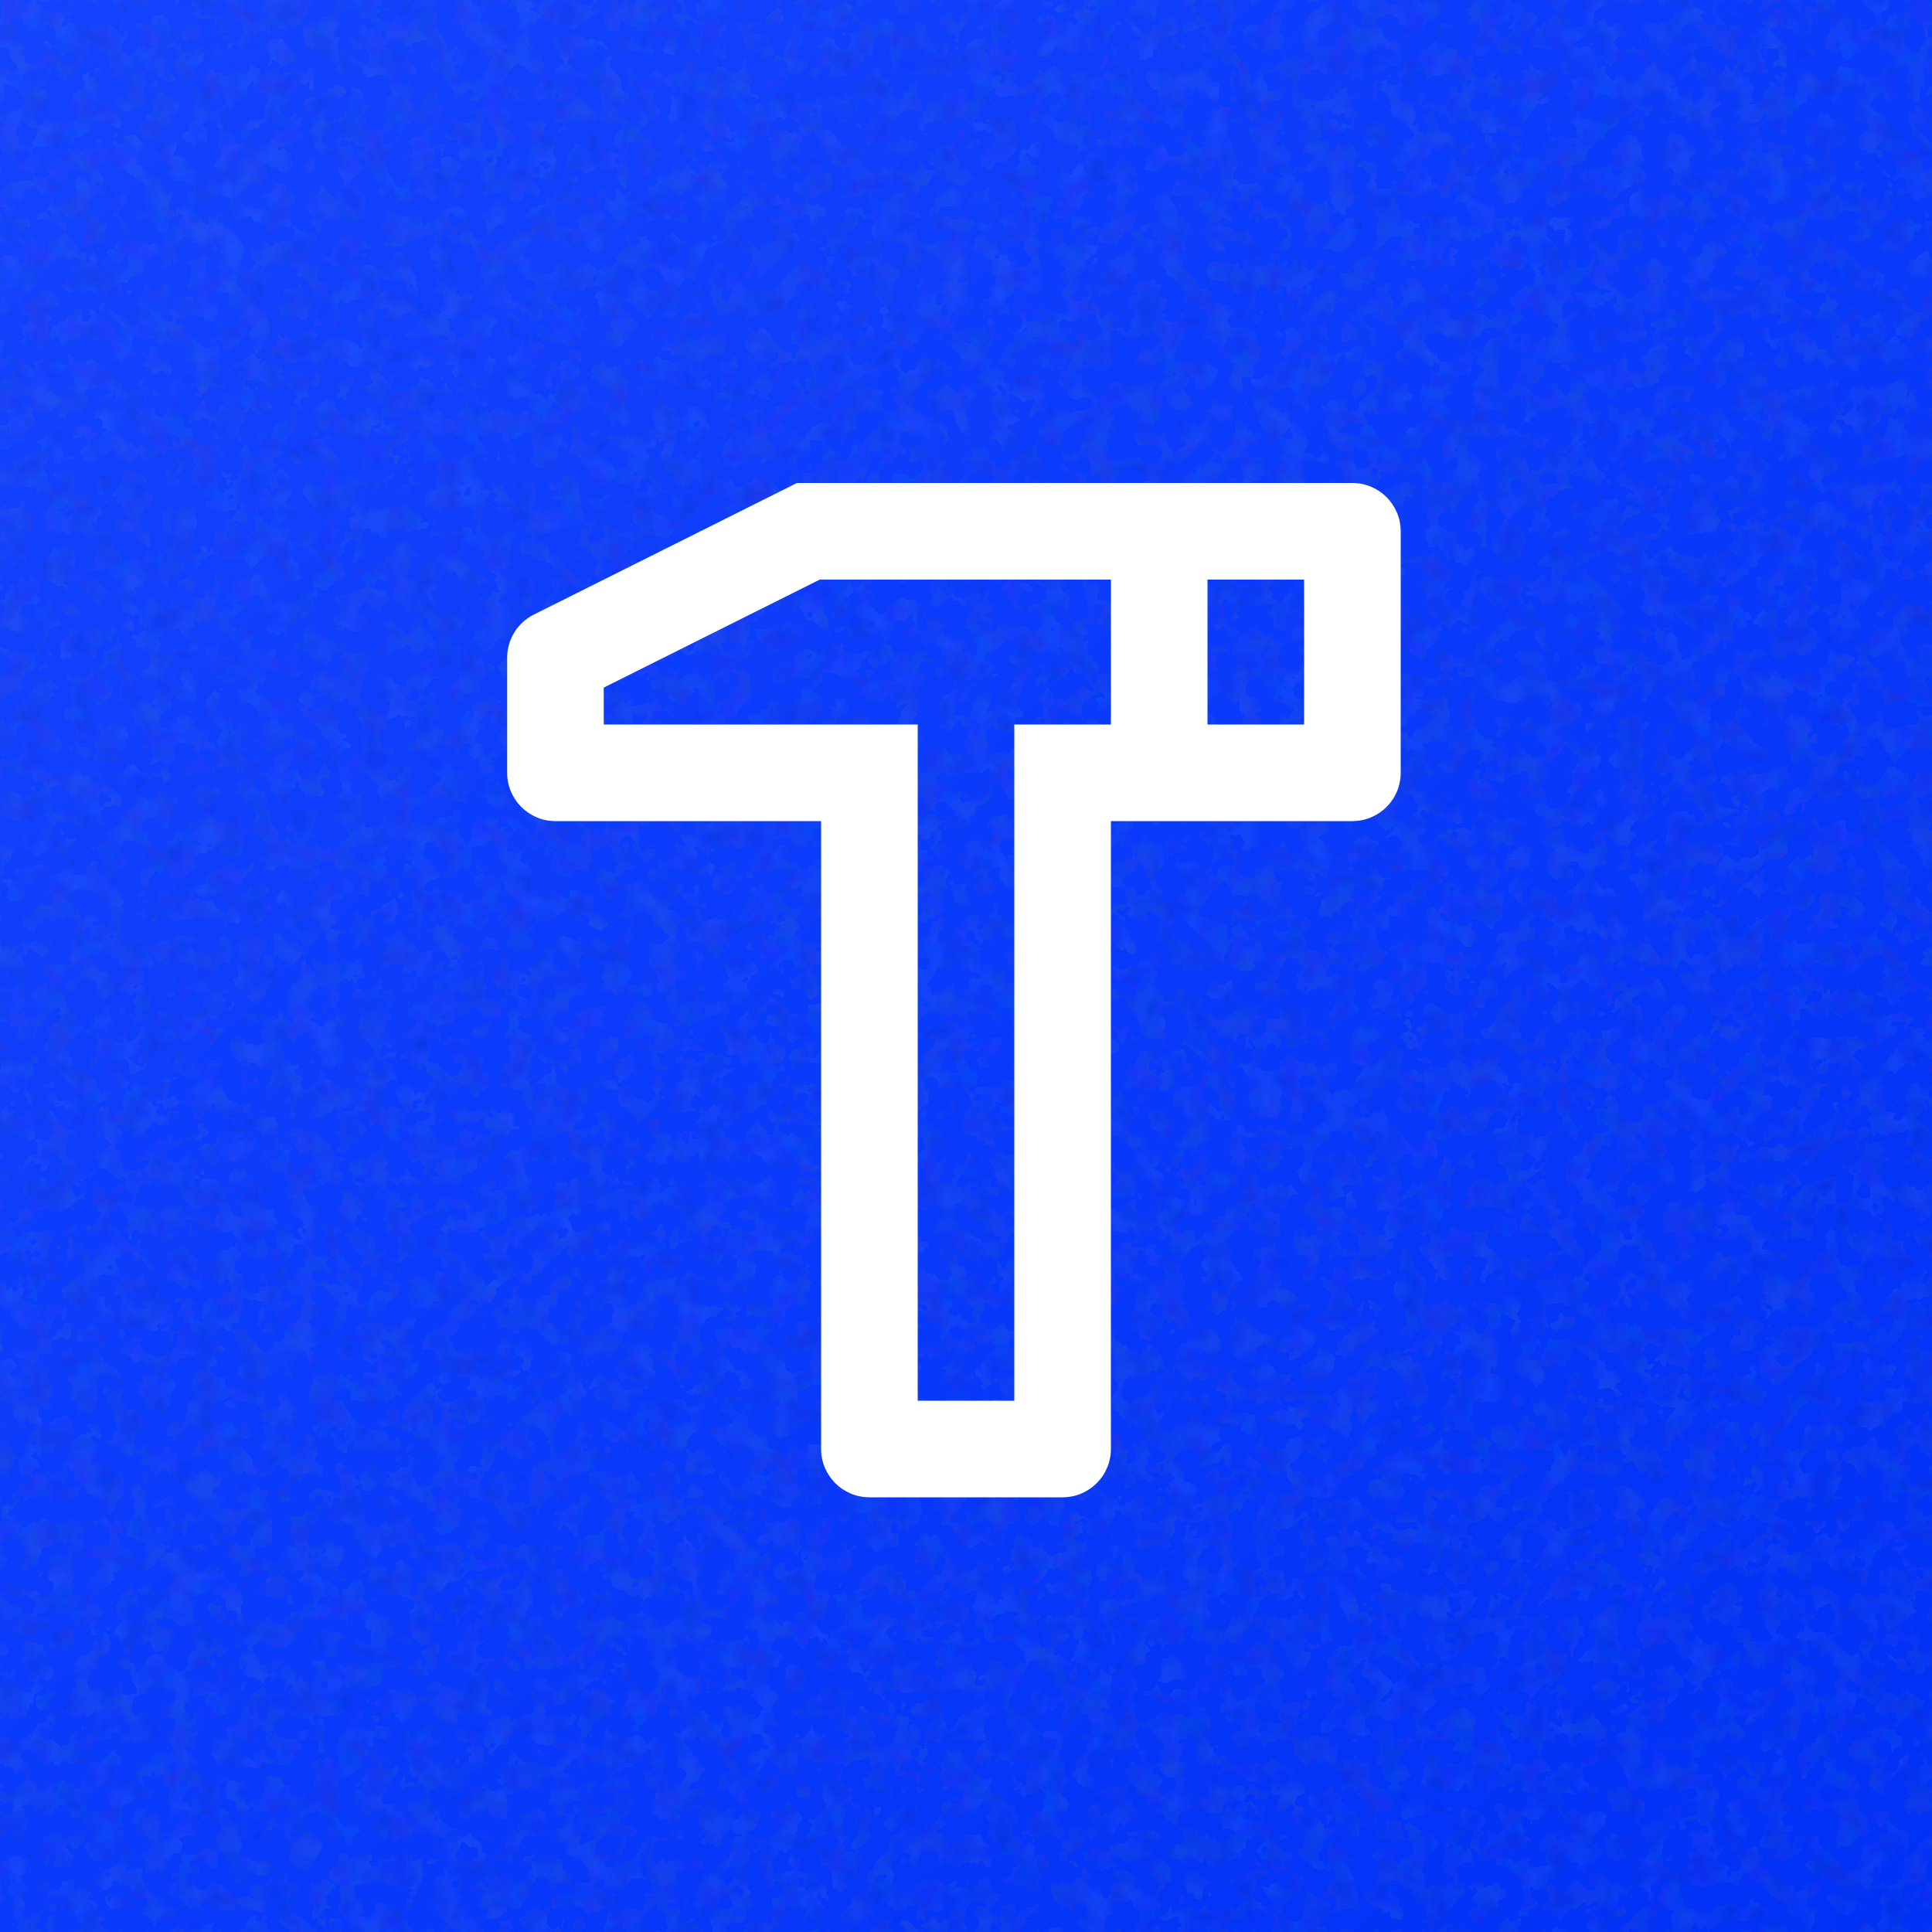
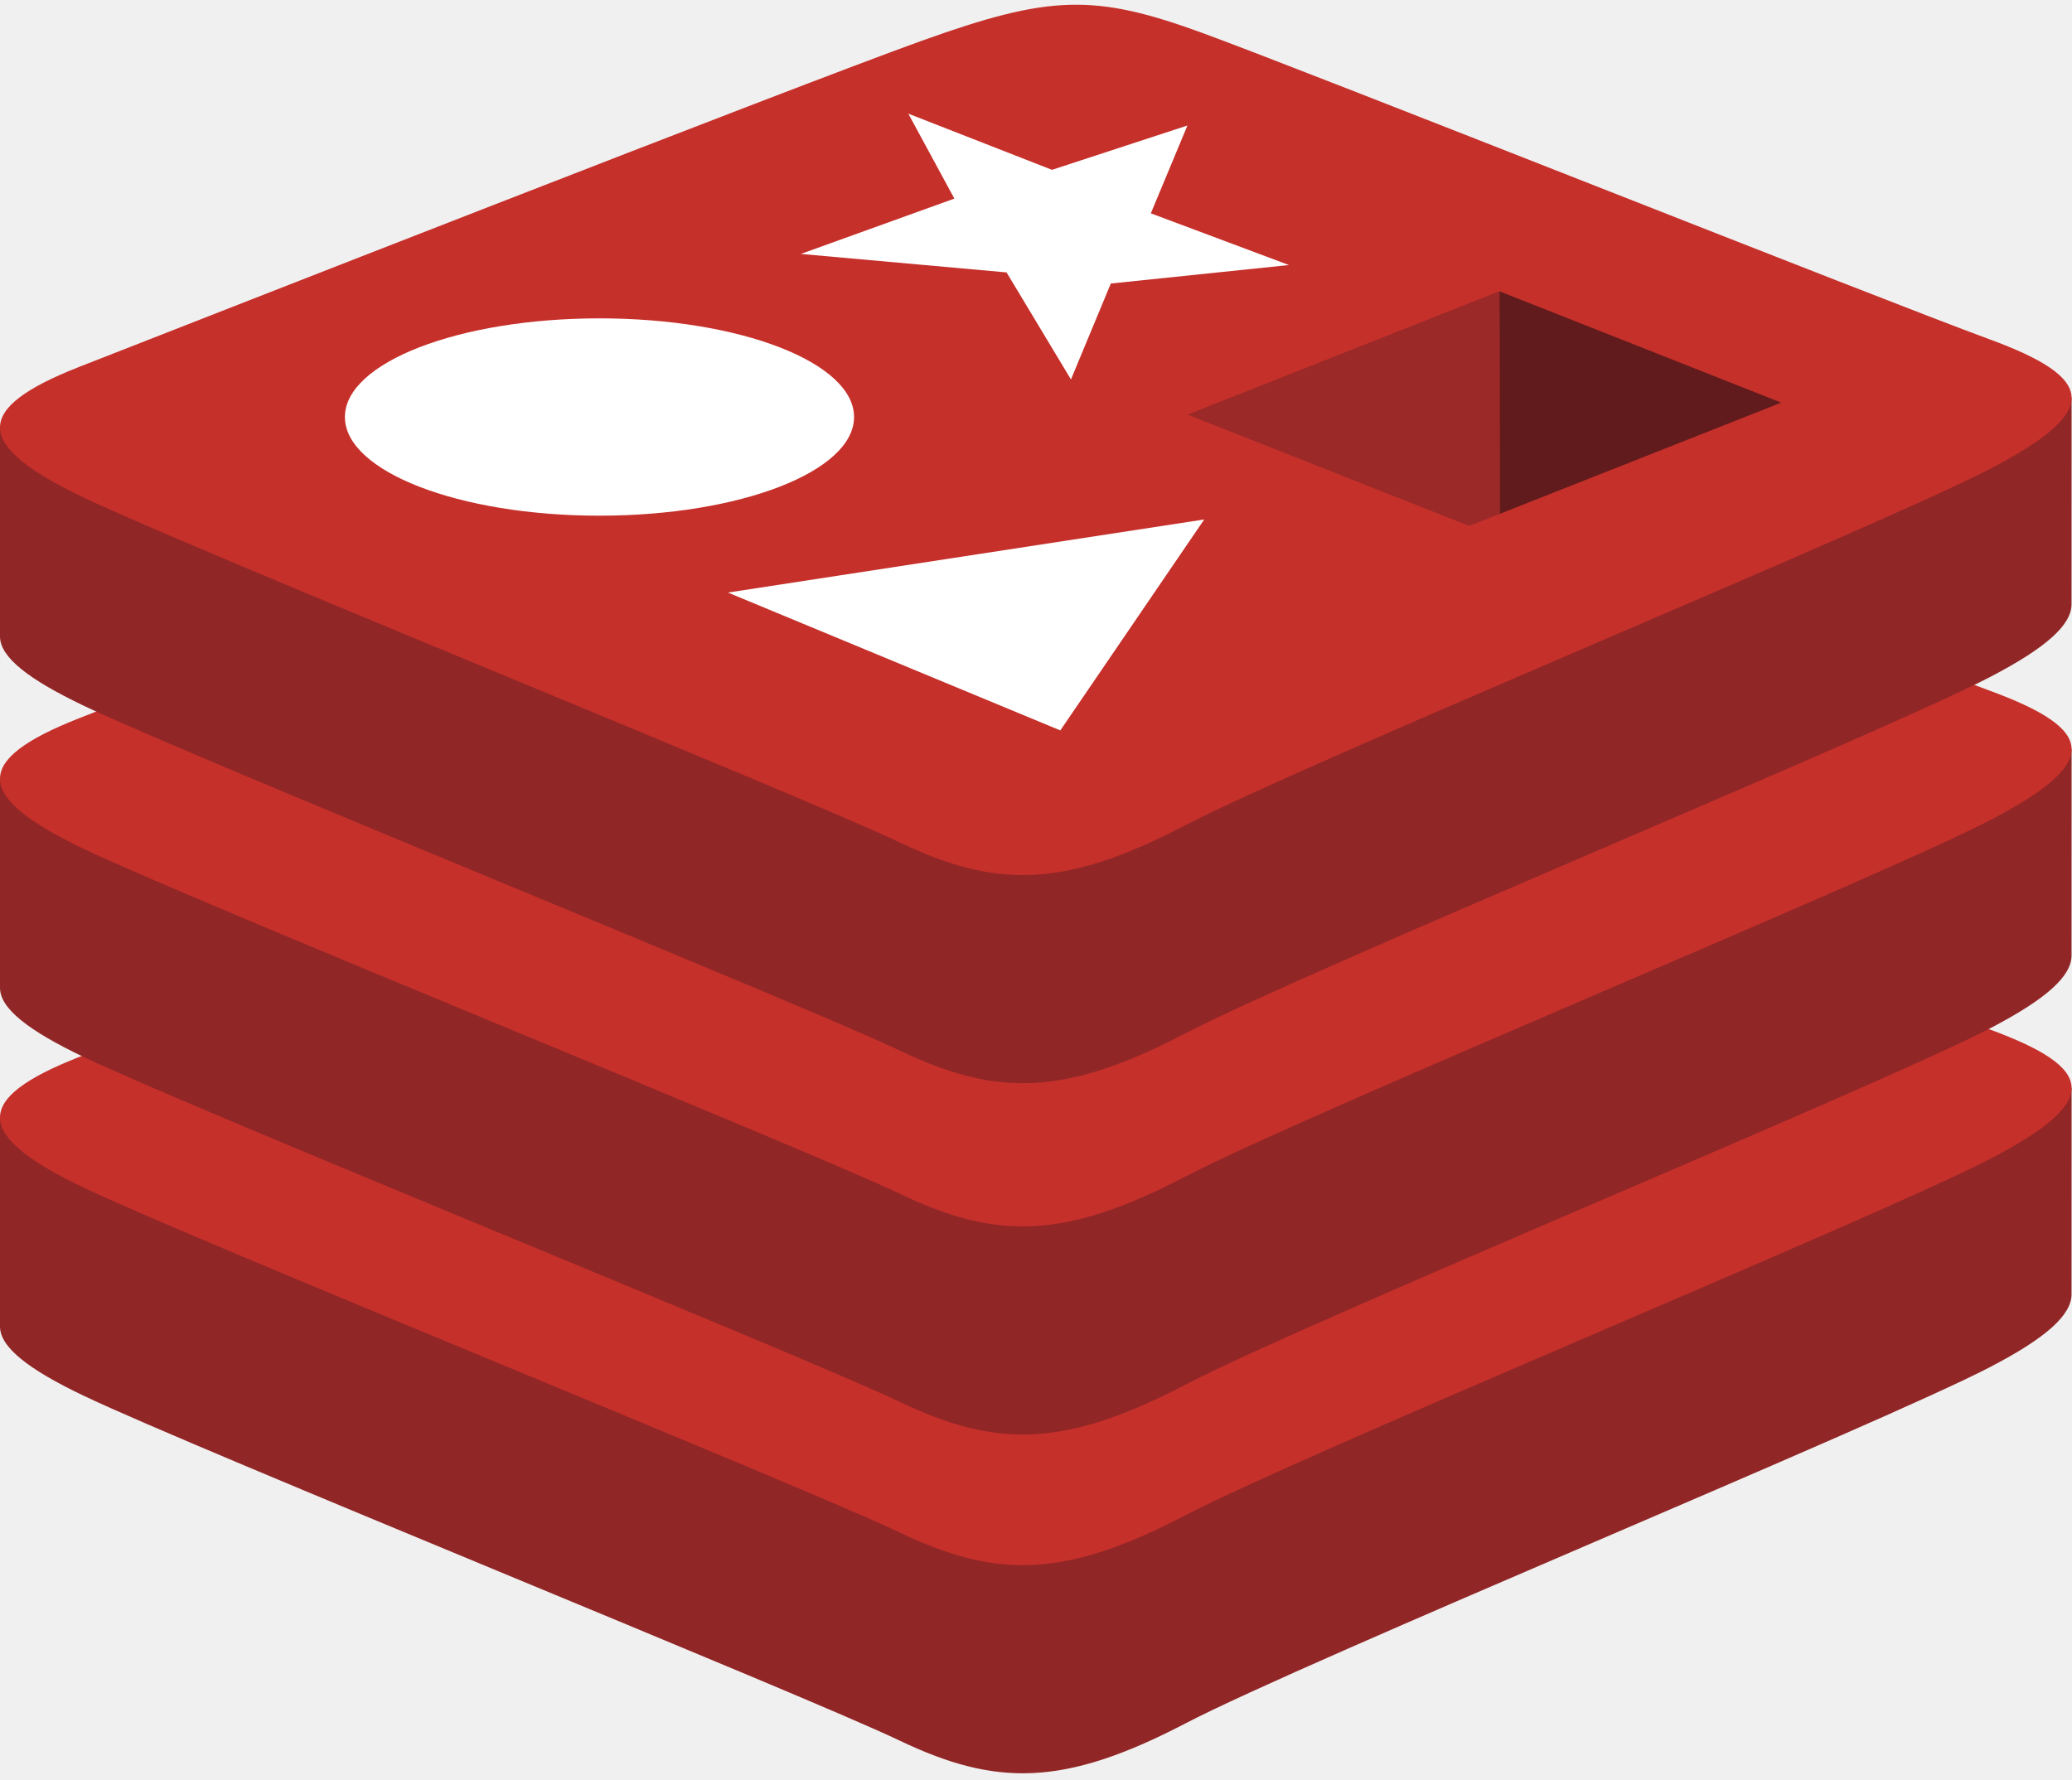
- <svg xmlns="http://www.w3.org/2000/svg" width="40" height="40" viewBox="0 0 40 40" fill="none">
-   <g clip-path="url(#clip0_15253_95095)">
-     <rect width="40" height="40" fill="#0033FF" />
-     <g filter="url(#filter0_n_15253_95095)">
-       <rect width="40" height="40" fill="url(#paint0_linear_15253_95095)" />
-     </g>
-     <path d="M28 10C28.552 10 29 10.448 29 11V16C29 16.552 28.552 17 28 17H23V30C23 30.552 22.552 31 22 31H18C17.448 31 17 30.552 17 30V17H11.5C10.948 17 10.5 16.552 10.5 16V13.618C10.5 13.239 10.714 12.893 11.053 12.724L16.5 10H28ZM23 12H16.972L12.5 14.236V15H19V29H21V15H23V12ZM27 12H25V15H27V12Z" fill="white" />
-   </g>
-   <defs>
-     <filter id="filter0_n_15253_95095" x="0" y="0" width="40" height="40" filterUnits="userSpaceOnUse" color-interpolation-filters="sRGB">
-       <feFlood flood-opacity="0" result="BackgroundImageFix" />
-       <feBlend mode="normal" in="SourceGraphic" in2="BackgroundImageFix" result="shape" />
-       <feTurbulence type="fractalNoise" baseFrequency="2 2" stitchTiles="stitch" numOctaves="3" result="noise" seed="8033" />
-       <feComponentTransfer in="noise" result="coloredNoise1">
-         <feFuncR type="linear" slope="2" intercept="-0.5" />
-         <feFuncG type="linear" slope="2" intercept="-0.5" />
-         <feFuncB type="linear" slope="2" intercept="-0.5" />
-         <feFuncA type="discrete" tableValues="1 1 1 1 1 1 1 1 1 1 1 1 1 1 1 1 1 1 1 1 1 1 1 1 1 1 1 1 1 1 1 1 1 1 1 1 1 1 1 1 1 1 1 1 1 1 1 1 1 1 1 0 0 0 0 0 0 0 0 0 0 0 0 0 0 0 0 0 0 0 0 0 0 0 0 0 0 0 0 0 0 0 0 0 0 0 0 0 0 0 0 0 0 0 0 0 0 0 0 0 " />
-       </feComponentTransfer>
-       <feComposite operator="in" in2="shape" in="coloredNoise1" result="noise1Clipped" />
-       <feComponentTransfer in="noise1Clipped" result="color1">
-         <feFuncA type="table" tableValues="0 0.06" />
-       </feComponentTransfer>
-       <feMerge result="effect1_noise_15253_95095">
-         <feMergeNode in="shape" />
-         <feMergeNode in="color1" />
-       </feMerge>
-     </filter>
-     <linearGradient id="paint0_linear_15253_95095" x1="0" y1="0" x2="40" y2="40" gradientUnits="userSpaceOnUse">
-       <stop stop-color="#1443FF" />
-       <stop offset="1" stop-color="#0031F5" />
-     </linearGradient>
-     <clipPath id="clip0_15253_95095">
-       <rect width="40" height="40" fill="white" />
-     </clipPath>
-   </defs>
+ <svg xmlns="http://www.w3.org/2000/svg" width="2500" height="2148" viewBox="0 0 256 220" preserveAspectRatio="xMinYMin meet">
+   <path d="M245.97 168.943c-13.662 7.121-84.434 36.22-99.501 44.075-15.067 7.856-23.437 7.78-35.34 2.09-11.902-5.69-87.216-36.112-100.783-42.597C3.566 169.271 0 166.535 0 163.951v-25.876s98.05-21.345 113.879-27.024c15.828-5.679 21.32-5.884 34.79-.95 13.472 4.936 94.018 19.468 107.331 24.344l-.006 25.51c.002 2.558-3.07 5.364-10.024 8.988" fill="#912626" />
+   <path d="M245.965 143.22c-13.661 7.118-84.431 36.218-99.498 44.072-15.066 7.857-23.436 7.78-35.338 2.09-11.903-5.686-87.214-36.113-100.78-42.594-13.566-6.485-13.85-10.948-.524-16.166 13.326-5.22 88.224-34.605 104.055-40.284 15.828-5.677 21.319-5.884 34.789-.948 13.471 4.934 83.819 32.935 97.13 37.81 13.316 4.881 13.827 8.9.166 16.02" fill="#C6302B" />
+   <path d="M245.97 127.074c-13.662 7.122-84.434 36.22-99.501 44.078-15.067 7.853-23.437 7.777-35.34 2.087-11.903-5.687-87.216-36.112-100.783-42.597C3.566 127.402 0 124.67 0 122.085V96.206s98.05-21.344 113.879-27.023c15.828-5.679 21.32-5.885 34.79-.95C162.142 73.168 242.688 87.697 256 92.574l-.006 25.513c.002 2.557-3.07 5.363-10.024 8.987" fill="#912626" />
+   <path d="M245.965 101.351c-13.661 7.12-84.431 36.218-99.498 44.075-15.066 7.854-23.436 7.777-35.338 2.087-11.903-5.686-87.214-36.112-100.78-42.594-13.566-6.483-13.85-10.947-.524-16.167C23.151 83.535 98.05 54.148 113.88 48.47c15.828-5.678 21.319-5.884 34.789-.949 13.471 4.934 83.819 32.933 97.13 37.81 13.316 4.88 13.827 8.9.166 16.02" fill="#C6302B" />
+   <path d="M245.97 83.653c-13.662 7.12-84.434 36.22-99.501 44.078-15.067 7.854-23.437 7.777-35.34 2.087-11.903-5.687-87.216-36.113-100.783-42.595C3.566 83.98 0 81.247 0 78.665v-25.88s98.05-21.343 113.879-27.021c15.828-5.68 21.32-5.884 34.79-.95C162.142 29.749 242.688 44.278 256 49.155l-.006 25.512c.002 2.555-3.07 5.361-10.024 8.986" fill="#912626" />
+   <path d="M245.965 57.93c-13.661 7.12-84.431 36.22-99.498 44.074-15.066 7.854-23.436 7.777-35.338 2.09C99.227 98.404 23.915 67.98 10.35 61.497-3.217 55.015-3.5 50.55 9.825 45.331 23.151 40.113 98.05 10.73 113.88 5.05c15.828-5.679 21.319-5.883 34.789-.948 13.471 4.935 83.819 32.934 97.13 37.811 13.316 4.876 13.827 8.897.166 16.017" fill="#C6302B" />
+   <path d="M159.283 32.757l-22.01 2.285-4.927 11.856-7.958-13.23-25.415-2.284 18.964-6.839-5.69-10.498 17.755 6.944 16.738-5.48-4.524 10.855 17.067 6.391M131.032 90.275L89.955 73.238l58.86-9.035-17.783 26.072M74.082 39.347c17.375 0 31.46 5.46 31.46 12.194 0 6.736-14.085 12.195-31.46 12.195s-31.46-5.46-31.46-12.195c0-6.734 14.085-12.194 31.46-12.194" fill="#FFF" />
+   <path d="M185.295 35.998l34.836 13.766-34.806 13.753-.03-27.52" fill="#621B1C" />
+   <path d="M146.755 51.243l38.54-15.245.03 27.519-3.779 1.478-34.791-13.752" fill="#9A2928" />
</svg>
